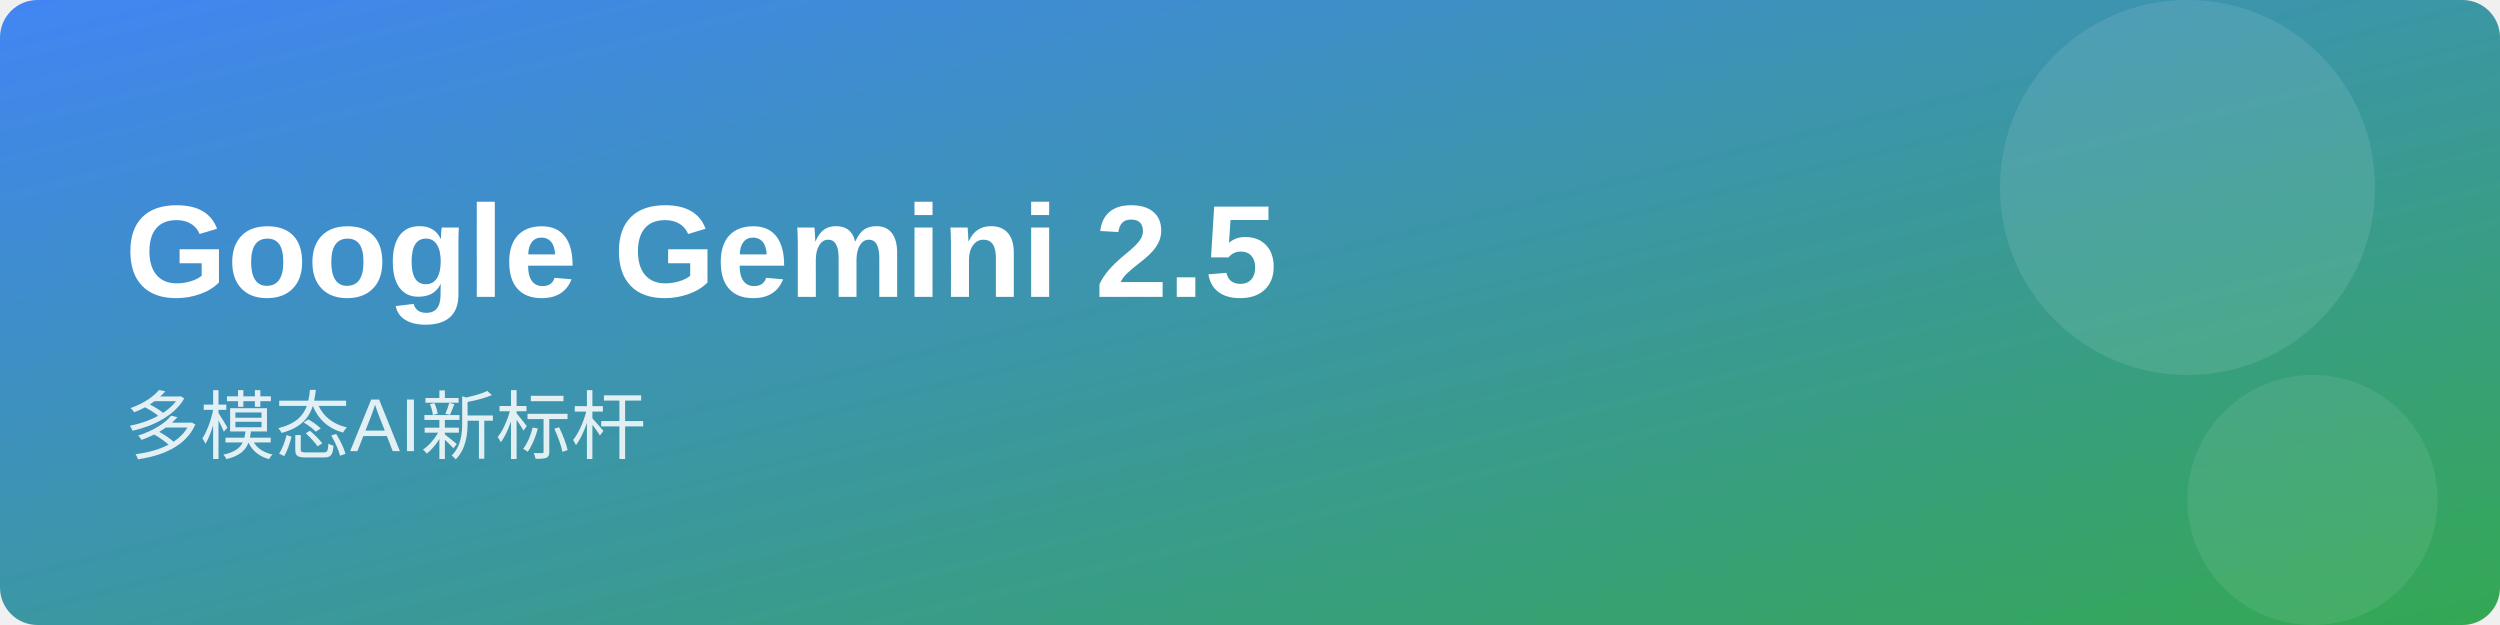
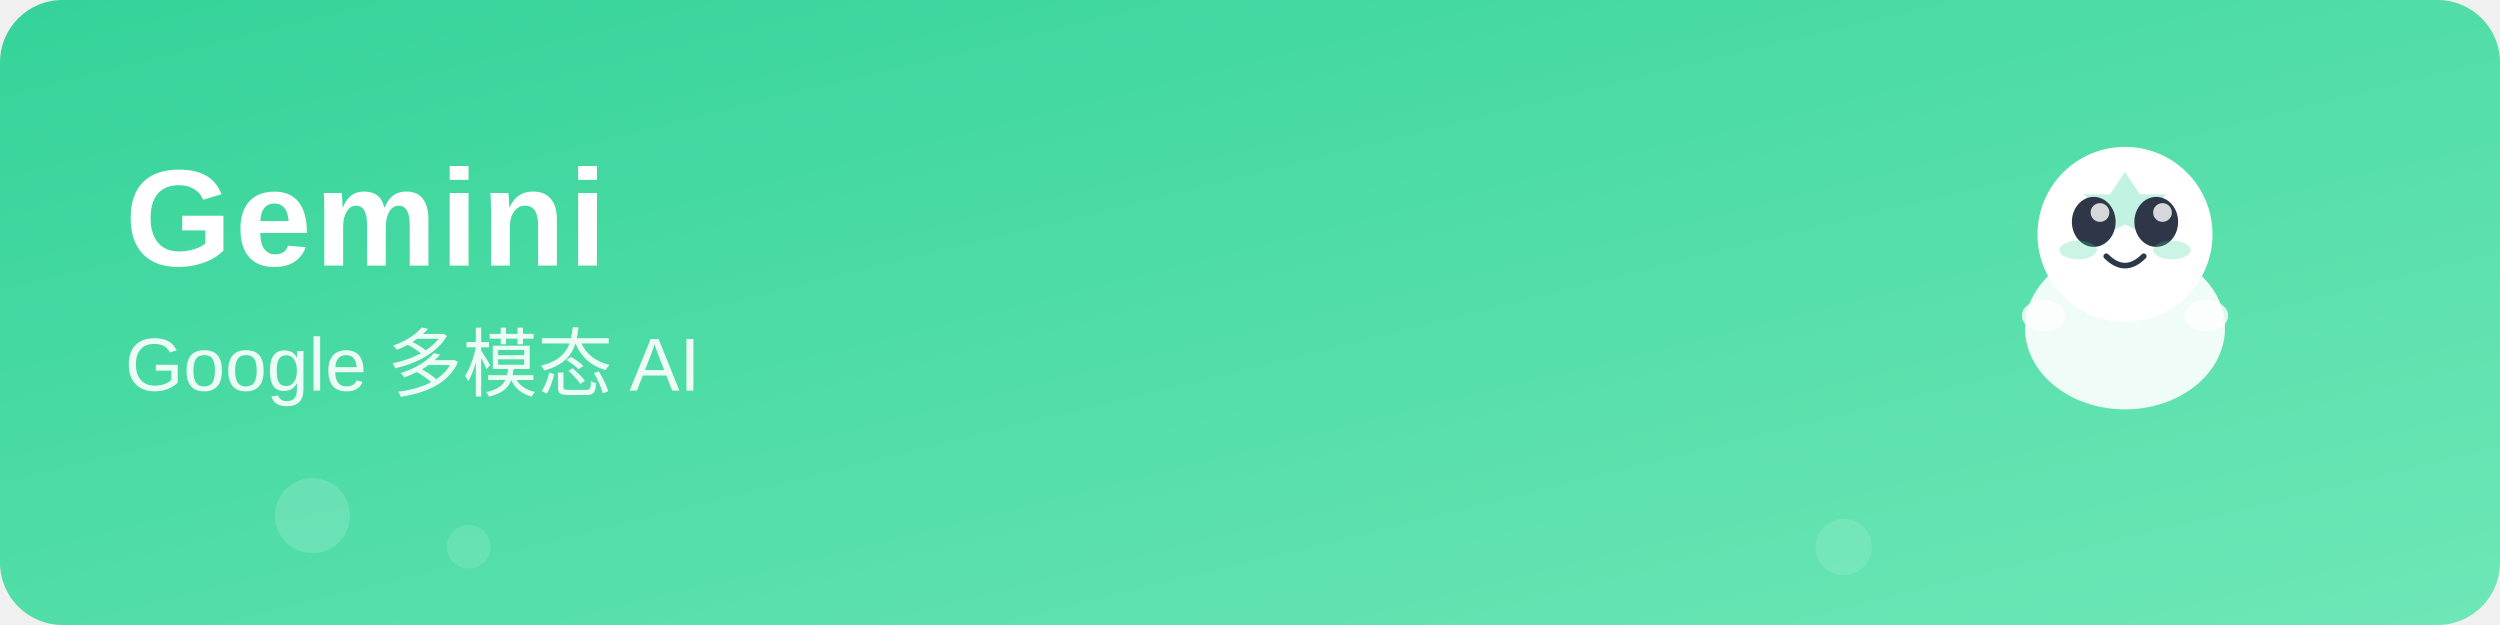
<svg xmlns="http://www.w3.org/2000/svg" width="800" height="200" viewBox="0 0 800 200">
  <defs>
    <linearGradient id="bg" x1="0%" y1="0%" x2="100%" y2="100%">
-       <stop offset="0%" style="stop-color:#4285F4;stop-opacity:1" />
-       <stop offset="100%" style="stop-color:#34A853;stop-opacity:1" />
+       <stop offset="0%" style="stop-color:#34D399;stop-opacity:1" />
+       <stop offset="100%" style="stop-color:#6EE7B7;stop-opacity:1" />
    </linearGradient>
  </defs>
-   <rect width="800" height="200" rx="12" fill="url(#bg)" />
-   <text x="40" y="95" font-family="Arial,sans-serif" font-size="42" font-weight="bold" fill="white">Google Gemini 2.5</text>
-   <text x="40" y="145" font-family="Arial,sans-serif" font-size="24" fill="rgba(255,255,255,0.85)">多模态AI新标杆</text>
-   <circle cx="700" cy="60" r="60" fill="rgba(255,255,255,0.1)" />
-   <circle cx="740" cy="160" r="40" fill="rgba(255,255,255,0.08)" />
+   <rect width="800" height="200" rx="20" fill="url(#bg)" />
+   <g transform="translate(680,85)">
+     <circle cx="0" cy="-10" r="28" fill="white" />
+     <ellipse cx="0" cy="20" rx="32" ry="26" fill="white" opacity="0.9" />
+     <polygon points="0,-30 8,-18 22,-18 12,-8 16,6 0,-2 -16,6 -12,-8 -22,-18 -8,-18" fill="#34D399" opacity="0.3" transform="scale(0.6) translate(0,-20)" />
+     <ellipse cx="-10" cy="-14" rx="7" ry="8" fill="#2D3748" />
+     <ellipse cx="10" cy="-14" rx="7" ry="8" fill="#2D3748" />
+     <circle cx="-8" cy="-17" r="3" fill="white" opacity="0.8" />
+     <circle cx="12" cy="-17" r="3" fill="white" opacity="0.8" />
+     <ellipse cx="-15" cy="-5" rx="6" ry="3" fill="#34D399" opacity="0.25" />
+     <ellipse cx="15" cy="-5" rx="6" ry="3" fill="#34D399" opacity="0.25" />
+     <path d="M-6,-3 Q0,3 6,-3" stroke="#2D3748" stroke-width="1.8" fill="none" stroke-linecap="round" />
+     <ellipse cx="-26" cy="16" rx="7" ry="5" fill="white" opacity="0.8" />
+     <ellipse cx="26" cy="16" rx="7" ry="5" fill="white" opacity="0.8" />
+   </g>
+   <text x="40" y="85" font-family="Arial,Helvetica,sans-serif" font-size="44" font-weight="800" fill="white" letter-spacing="1">Gemini</text>
+   <text x="40" y="125" font-family="Arial,Helvetica,sans-serif" font-size="24" fill="rgba(255,255,255,0.9)">Google 多模态 AI</text>
+   <circle cx="100" cy="165" r="12" fill="rgba(255,255,255,0.15)" />
+   <circle cx="150" cy="175" r="7" fill="rgba(255,255,255,0.12)" />
+   <circle cx="590" cy="175" r="9" fill="rgba(255,255,255,0.12)" />
</svg>
